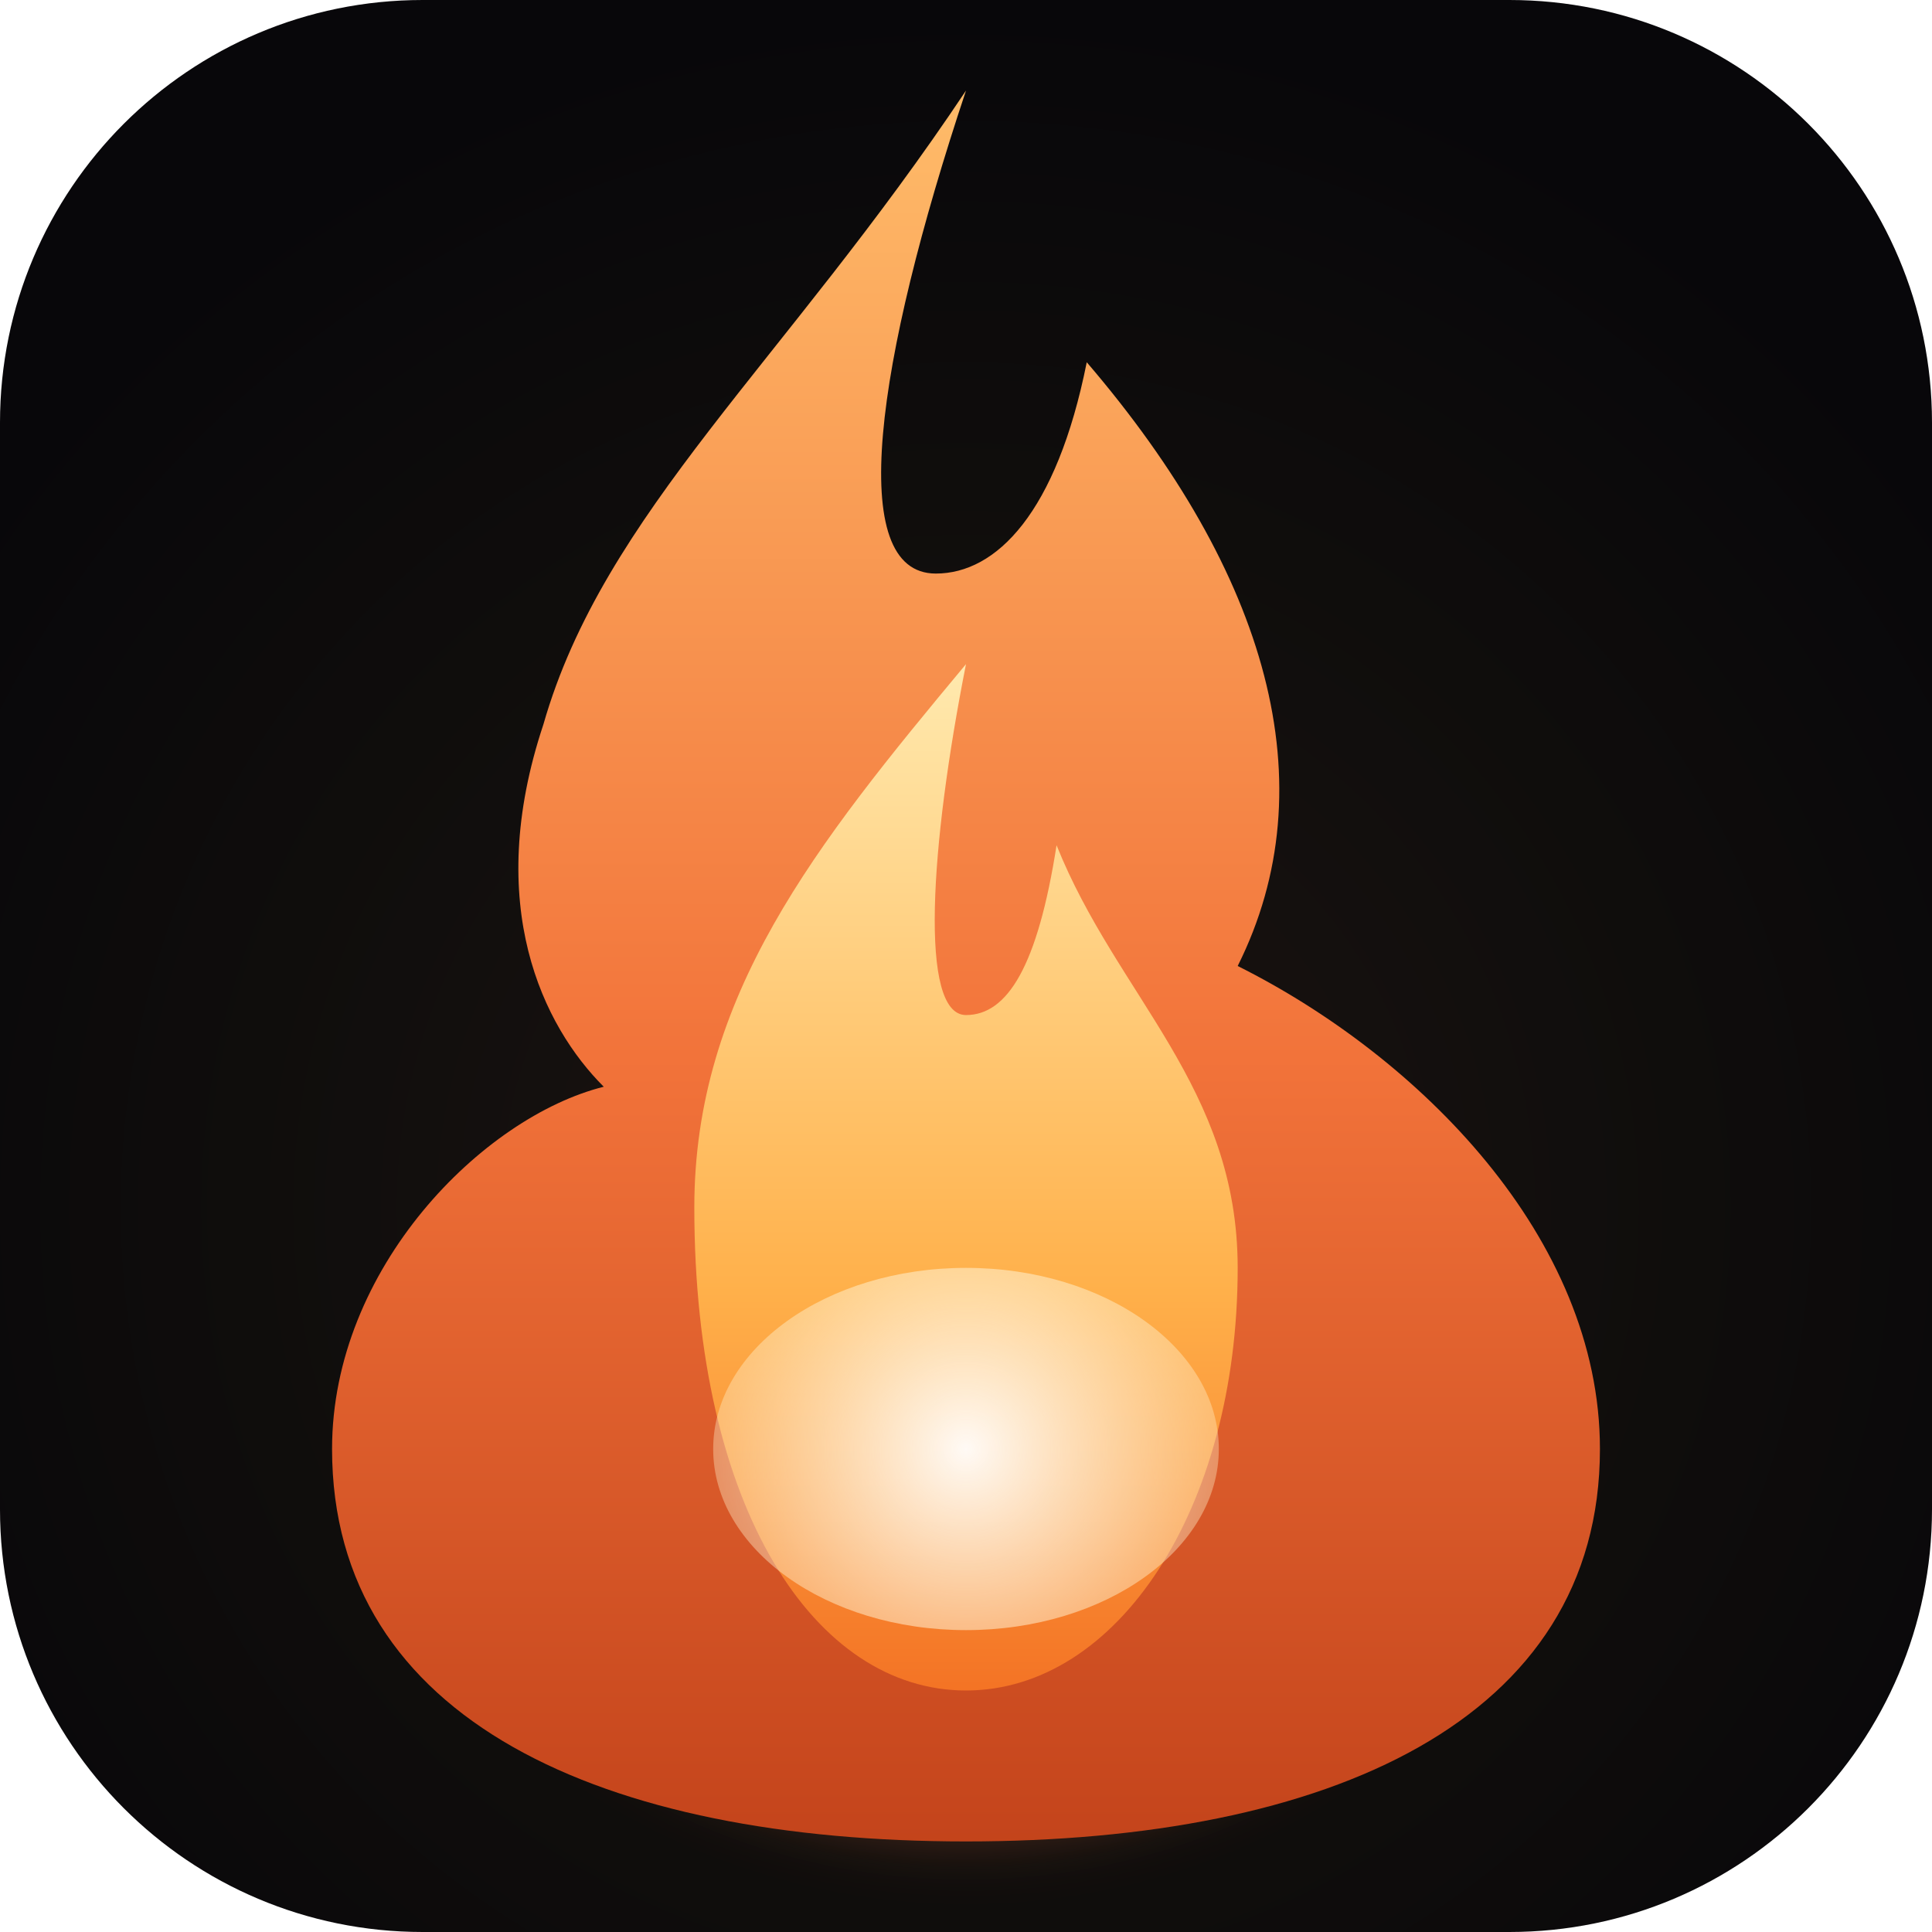
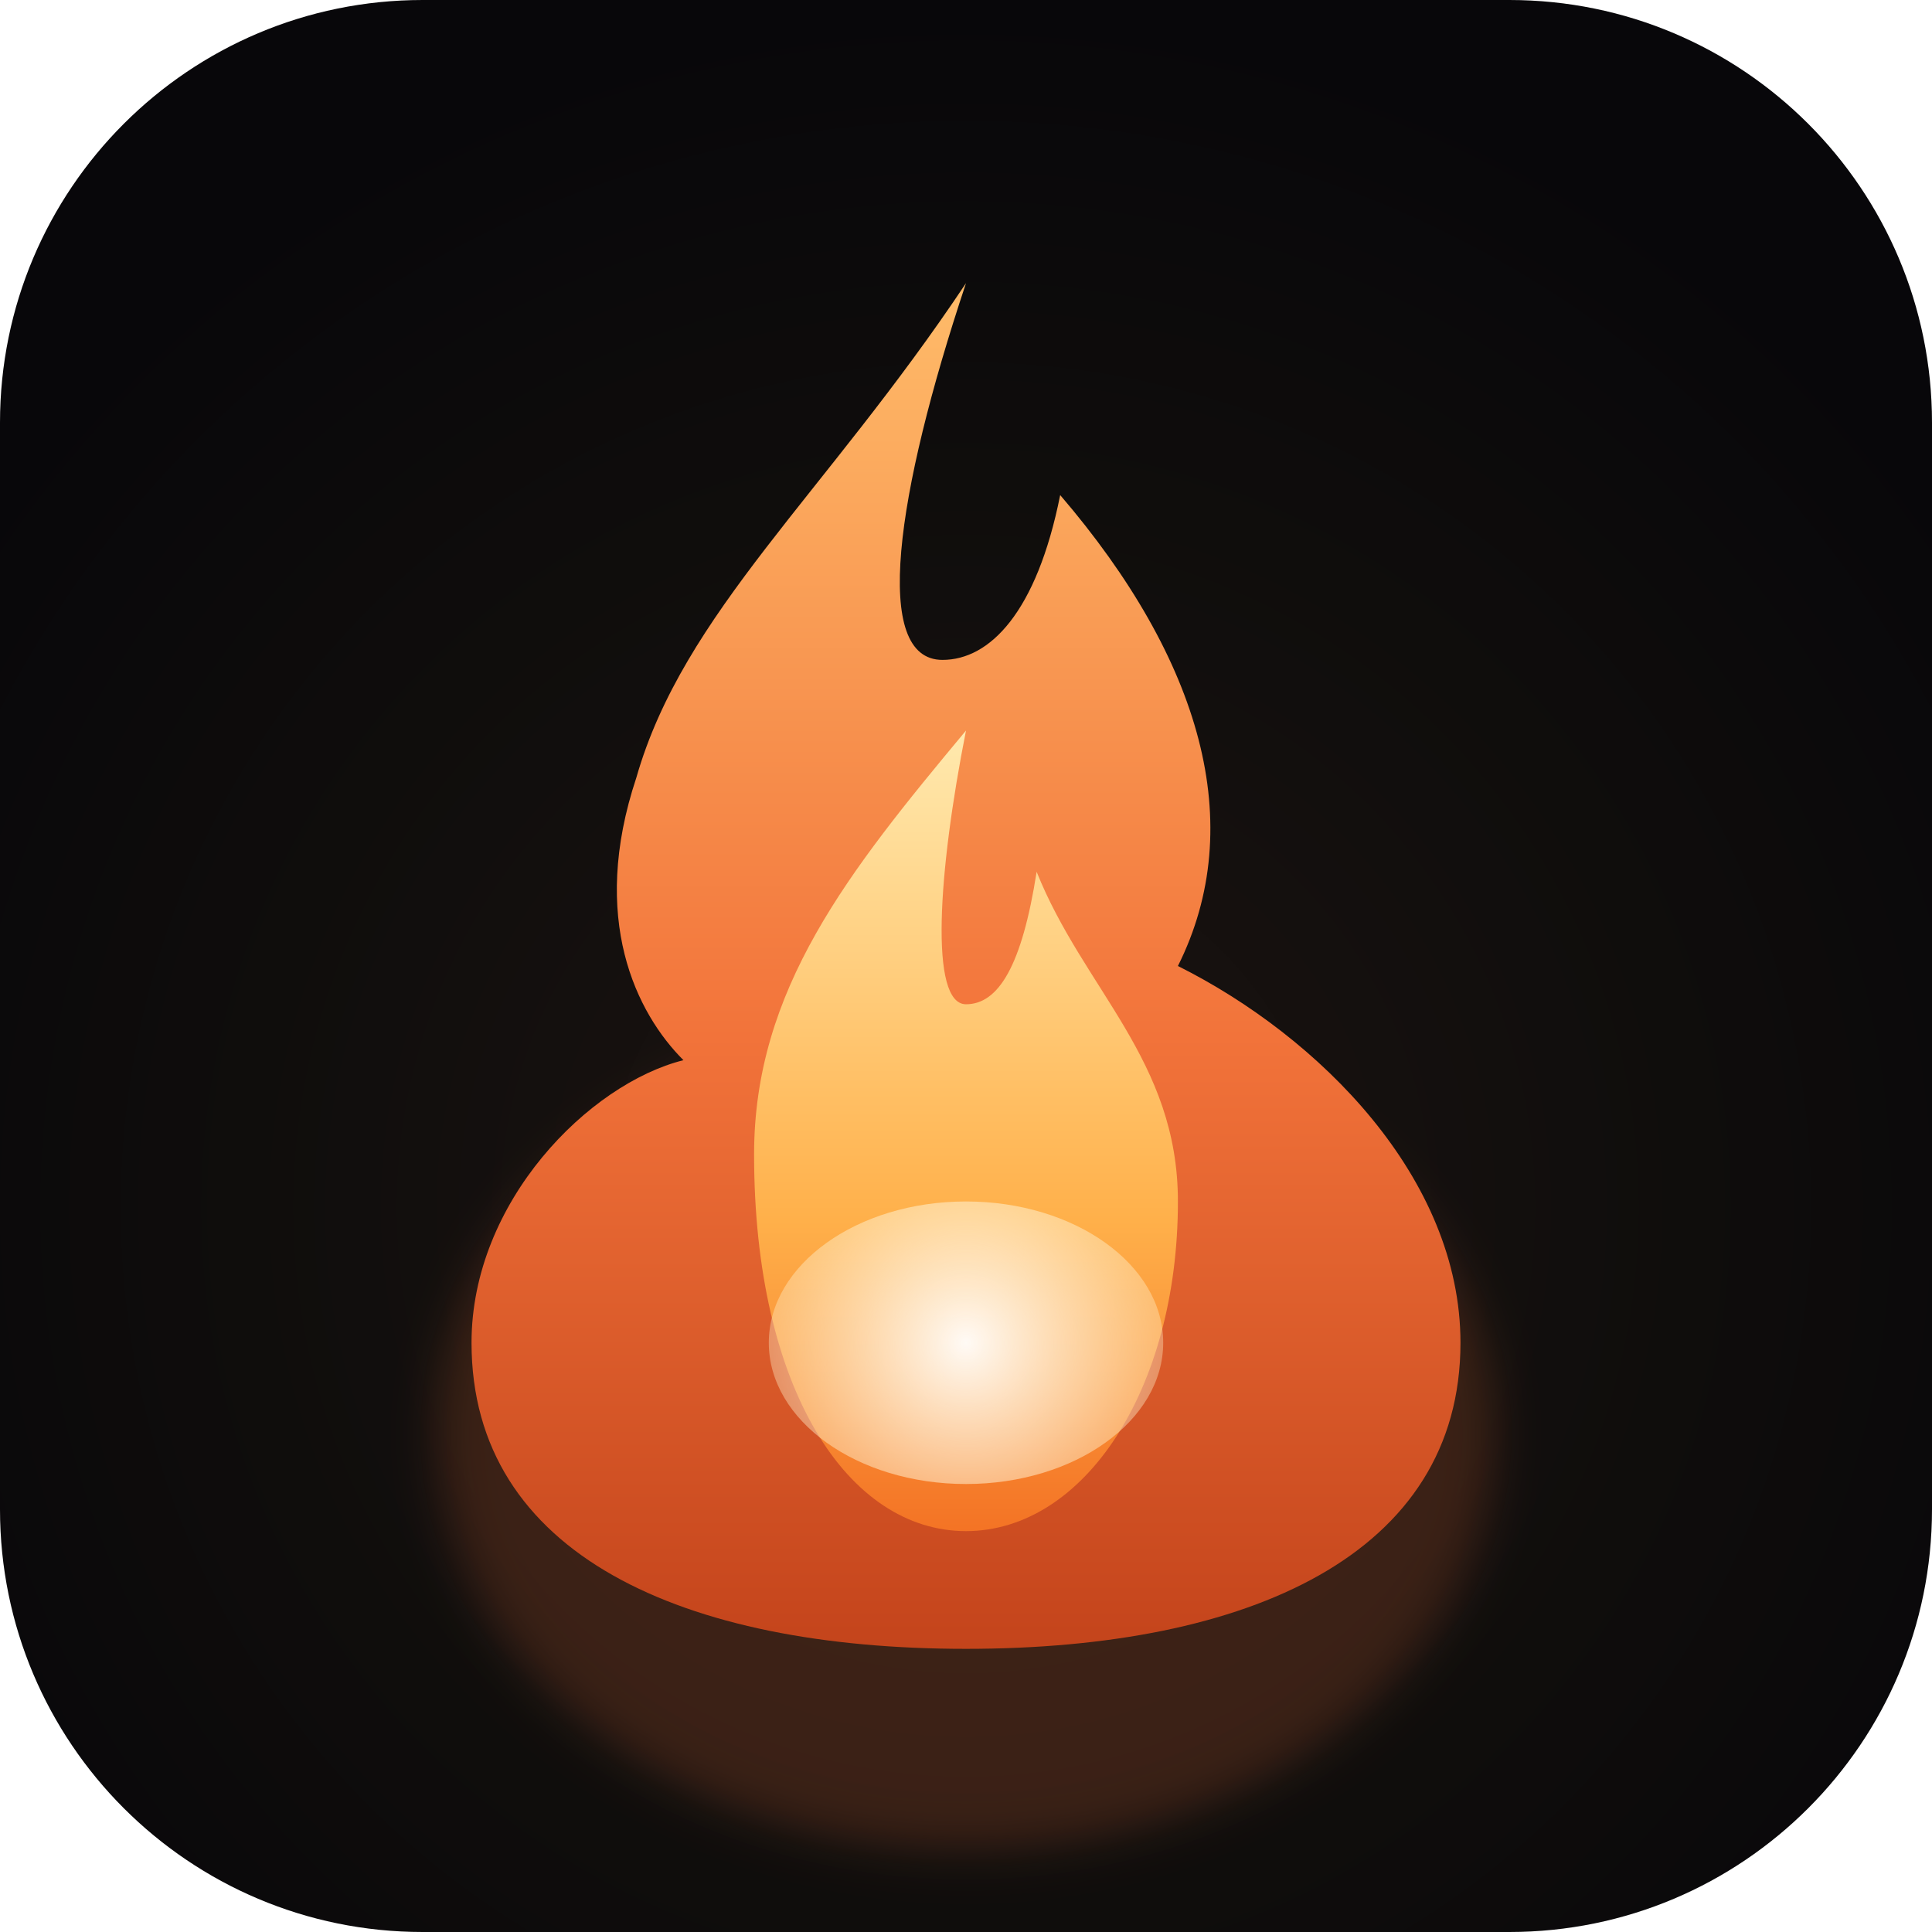
<svg xmlns="http://www.w3.org/2000/svg" viewBox="0 0 1024 1024">
  <defs>
    <radialGradient id="bg" cx="512" cy="640" r="640" gradientUnits="userSpaceOnUse">
      <stop offset="0" stop-color="#1c1411" />
      <stop offset="0.6" stop-color="#0f0d0c" />
      <stop offset="1" stop-color="#08070a" />
    </radialGradient>
    <linearGradient id="outer" x1="512" y1="32" x2="512" y2="992" gradientUnits="userSpaceOnUse">
      <stop offset="0" stop-color="#FFBE6B" />
      <stop offset="0.55" stop-color="#F2733A" />
      <stop offset="1" stop-color="#C2421A" />
    </linearGradient>
    <linearGradient id="inner" x1="512" y1="320" x2="512" y2="928" gradientUnits="userSpaceOnUse">
      <stop offset="0" stop-color="#FFEFB8" />
      <stop offset="0.6" stop-color="#FFB04A" />
      <stop offset="1" stop-color="#F26A1F" />
    </linearGradient>
    <radialGradient id="core" cx="512" cy="768" r="220" gradientUnits="userSpaceOnUse">
      <stop offset="0" stop-color="#FFFFFF" stop-opacity="0.95" />
      <stop offset="1" stop-color="#FFE9A8" stop-opacity="0" />
    </radialGradient>
    <filter id="glow" x="-20%" y="-20%" width="140%" height="140%">
      <feGaussianBlur stdDeviation="12" />
    </filter>
  </defs>
  <rect x="0" y="0" width="1024" height="1024" rx="224" ry="224" fill="url(#bg)" />
  <ellipse cx="512" cy="760" rx="280" ry="220" fill="#F2733A" opacity="0.18" filter="url(#glow)" />
-   <g transform="translate(0,0)">
+   <g transform="translate(512 512) scale(0.78) translate(-512 -512)">
    <path fill="url(#outer)" d="M512 48          C 416 192, 320 272, 288 384          C 256 480, 288 544, 320 576          C 256 592, 176 672, 176 768          C 176 912, 320 976, 512 976          C 704 976, 848 912, 848 768          C 848 656, 752 560, 656 512          C 704 416, 672 304, 576 192          C 560 272, 528 304, 496 304          C 448 304, 464 192, 512 48 Z" />
    <path fill="url(#inner)" d="M512 352          C 432 448, 368 528, 368 640          C 368 800, 432 896, 512 896          C 592 896, 656 800, 656 672          C 656 576, 592 528, 560 448          C 550 512, 534 538, 512 538          C 487 538, 493 448, 512 352 Z" />
    <ellipse cx="512" cy="768" rx="134" ry="96" fill="url(#core)" />
  </g>
</svg>
